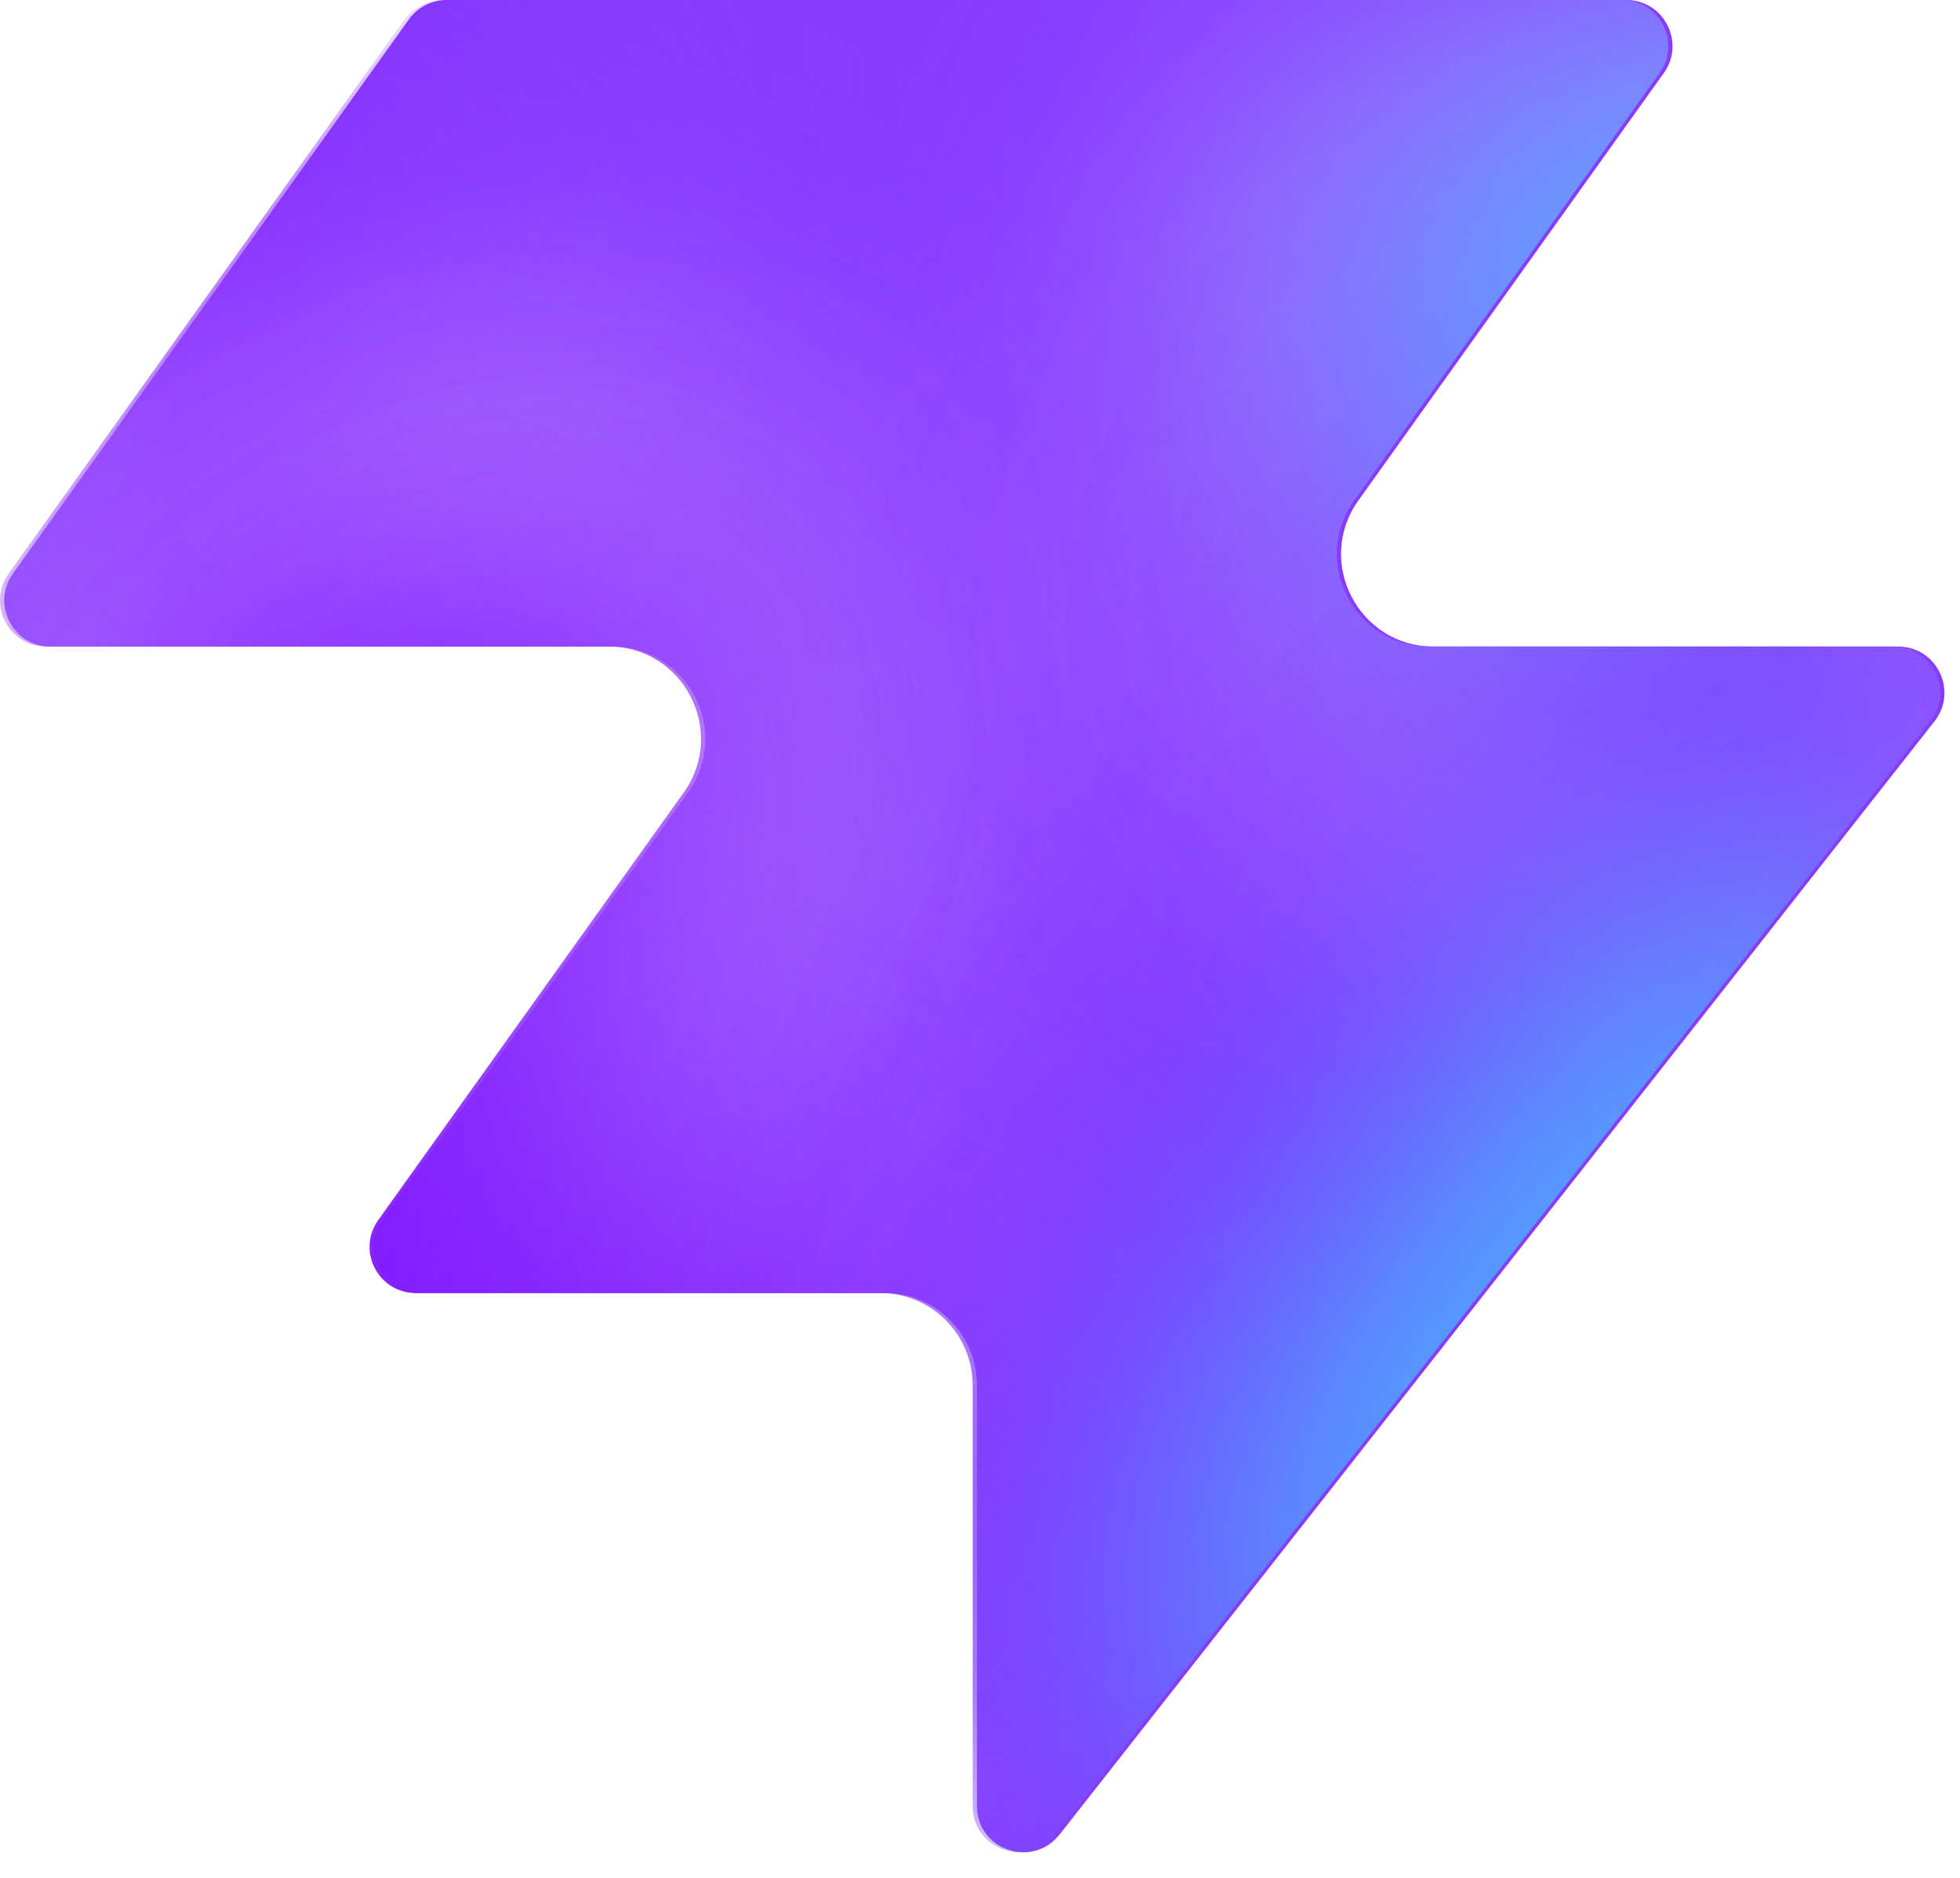
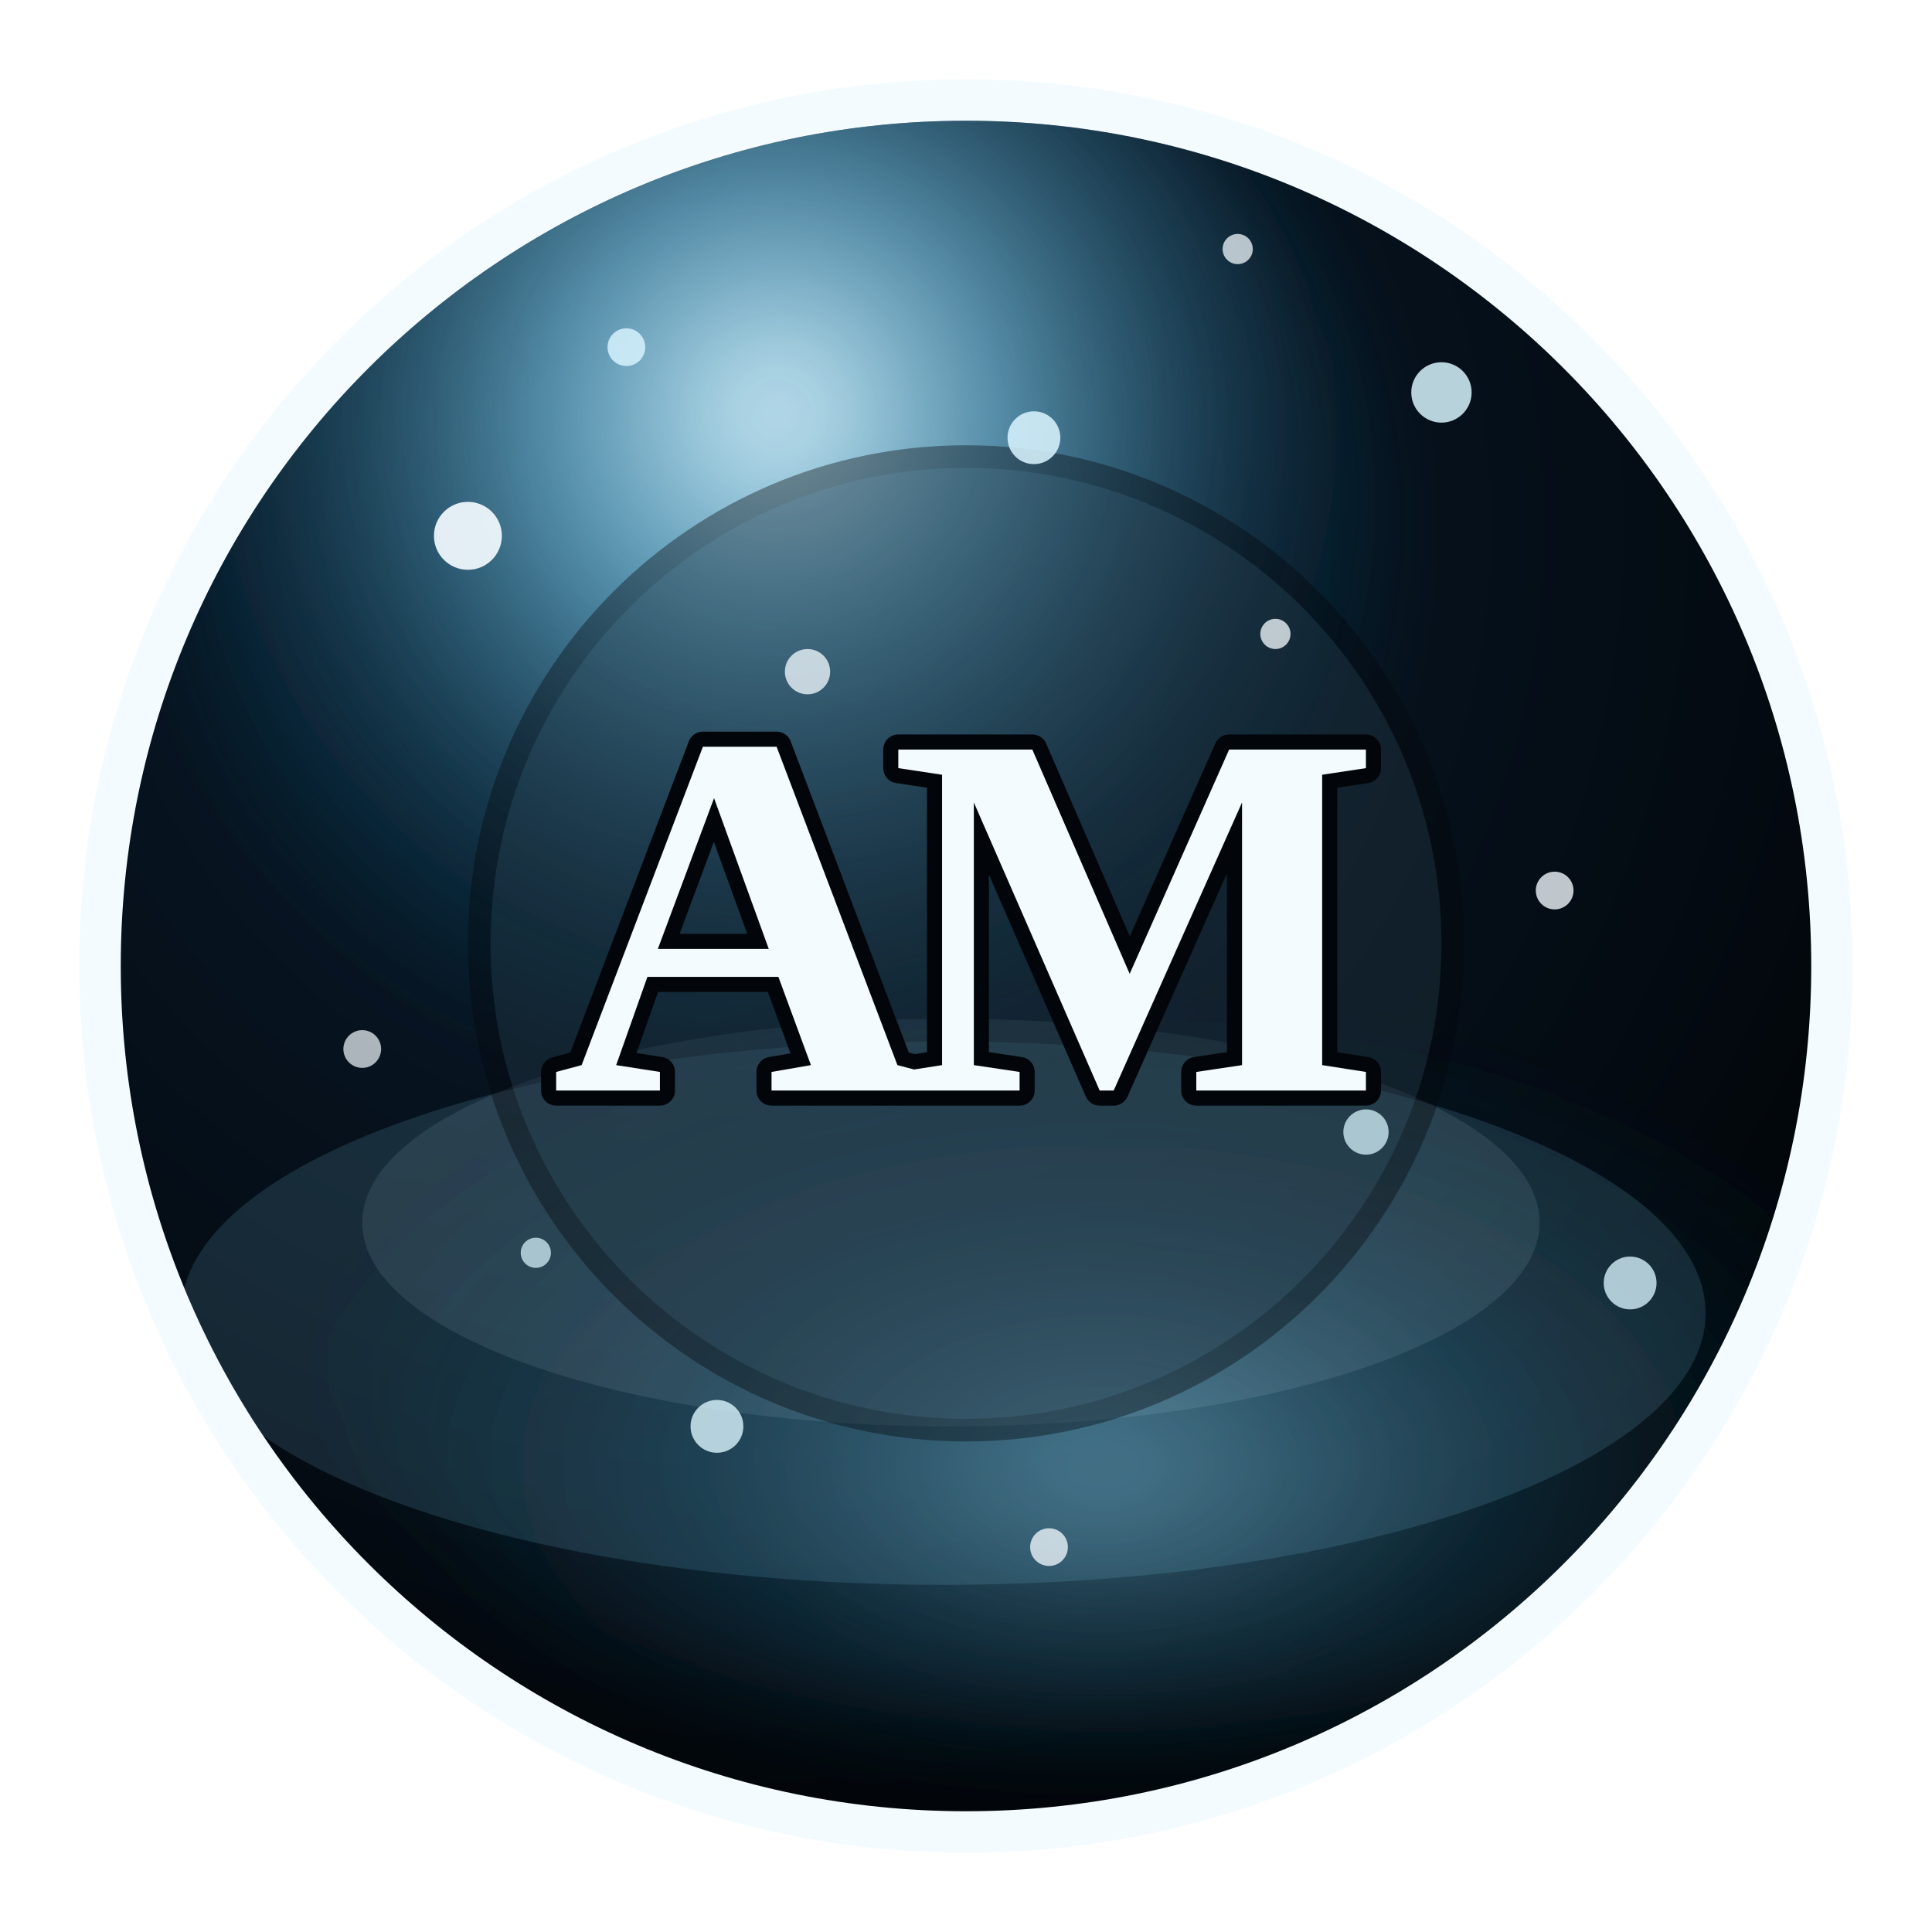
- <svg xmlns="http://www.w3.org/2000/svg" width="48" height="46" fill="none" viewBox="0 0 48 46">
-   <path fill="#863bff" d="M25.946 44.938c-.664.845-2.021.375-2.021-.698V33.937a2.26 2.26 0 0 0-2.262-2.262H10.287c-.92 0-1.456-1.04-.92-1.788l7.48-10.471c1.07-1.497 0-3.578-1.842-3.578H1.237c-.92 0-1.456-1.04-.92-1.788L10.013.474c.214-.297.556-.474.92-.474h28.894c.92 0 1.456 1.04.92 1.788l-7.48 10.471c-1.07 1.498 0 3.579 1.842 3.579h11.377c.943 0 1.473 1.088.89 1.83L25.947 44.94z" style="fill:#863bff;fill:color(display-p3 .525 .23 1);fill-opacity:1" />
-   <mask id="a" width="48" height="46" x="0" y="0" maskUnits="userSpaceOnUse" style="mask-type:alpha">
-     <path fill="#000" d="M25.842 44.938c-.664.844-2.021.375-2.021-.698V33.937a2.26 2.26 0 0 0-2.262-2.262H10.183c-.92 0-1.456-1.04-.92-1.788l7.48-10.471c1.07-1.498 0-3.579-1.842-3.579H1.133c-.92 0-1.456-1.04-.92-1.787L9.91.473c.214-.297.556-.474.92-.474h28.894c.92 0 1.456 1.04.92 1.788l-7.48 10.471c-1.07 1.498 0 3.578 1.842 3.578h11.377c.943 0 1.473 1.088.89 1.832L25.843 44.94z" style="fill:#000;fill-opacity:1" />
-   </mask>
-   <g mask="url(#a)">
-     <g filter="url(#b)">
-       <ellipse cx="5.508" cy="14.704" fill="#ede6ff" rx="5.508" ry="14.704" style="fill:#ede6ff;fill:color(display-p3 .927 .903 1);fill-opacity:1" transform="matrix(.00324 1 1 -.00324 -4.47 31.516)" />
-     </g>
-     <g filter="url(#c)">
-       <ellipse cx="10.399" cy="29.851" fill="#ede6ff" rx="10.399" ry="29.851" style="fill:#ede6ff;fill:color(display-p3 .927 .903 1);fill-opacity:1" transform="matrix(.00324 1 1 -.00324 -39.328 7.883)" />
-     </g>
-     <g filter="url(#d)">
-       <ellipse cx="5.508" cy="30.487" fill="#7e14ff" rx="5.508" ry="30.487" style="fill:#7e14ff;fill:color(display-p3 .492 .077 1);fill-opacity:1" transform="rotate(89.814 -25.913 -14.639)scale(1 -1)" />
-     </g>
-     <g filter="url(#e)">
-       <ellipse cx="5.508" cy="30.599" fill="#7e14ff" rx="5.508" ry="30.599" style="fill:#7e14ff;fill:color(display-p3 .492 .077 1);fill-opacity:1" transform="rotate(89.814 -32.644 -3.334)scale(1 -1)" />
-     </g>
-     <g filter="url(#f)">
-       <ellipse cx="5.508" cy="30.599" fill="#7e14ff" rx="5.508" ry="30.599" style="fill:#7e14ff;fill:color(display-p3 .492 .077 1);fill-opacity:1" transform="matrix(.00324 1 1 -.00324 -34.34 30.47)" />
-     </g>
-     <g filter="url(#g)">
-       <ellipse cx="14.072" cy="22.078" fill="#ede6ff" rx="14.072" ry="22.078" style="fill:#ede6ff;fill:color(display-p3 .927 .903 1);fill-opacity:1" transform="rotate(93.35 24.506 48.493)scale(-1 1)" />
-     </g>
-     <g filter="url(#h)">
-       <ellipse cx="3.47" cy="21.501" fill="#7e14ff" rx="3.47" ry="21.501" style="fill:#7e14ff;fill:color(display-p3 .492 .077 1);fill-opacity:1" transform="rotate(89.009 28.708 47.59)scale(-1 1)" />
-     </g>
-     <g filter="url(#i)">
-       <ellipse cx="3.47" cy="21.501" fill="#7e14ff" rx="3.47" ry="21.501" style="fill:#7e14ff;fill:color(display-p3 .492 .077 1);fill-opacity:1" transform="rotate(89.009 28.708 47.59)scale(-1 1)" />
-     </g>
-     <g filter="url(#j)">
-       <ellipse cx=".387" cy="8.972" fill="#7e14ff" rx="4.407" ry="29.108" style="fill:#7e14ff;fill:color(display-p3 .492 .077 1);fill-opacity:1" transform="rotate(39.51 .387 8.972)" />
-     </g>
-     <g filter="url(#k)">
-       <ellipse cx="47.523" cy="-6.092" fill="#7e14ff" rx="4.407" ry="29.108" style="fill:#7e14ff;fill:color(display-p3 .492 .077 1);fill-opacity:1" transform="rotate(37.892 47.523 -6.092)" />
-     </g>
-     <g filter="url(#l)">
-       <ellipse cx="41.412" cy="6.333" fill="#47bfff" rx="5.971" ry="9.665" style="fill:#47bfff;fill:color(display-p3 .28 .748 1);fill-opacity:1" transform="rotate(37.892 41.412 6.333)" />
-     </g>
-     <g filter="url(#m)">
-       <ellipse cx="-1.879" cy="38.332" fill="#7e14ff" rx="4.407" ry="29.108" style="fill:#7e14ff;fill:color(display-p3 .492 .077 1);fill-opacity:1" transform="rotate(37.892 -1.88 38.332)" />
-     </g>
-     <g filter="url(#n)">
-       <ellipse cx="-1.879" cy="38.332" fill="#7e14ff" rx="4.407" ry="29.108" style="fill:#7e14ff;fill:color(display-p3 .492 .077 1);fill-opacity:1" transform="rotate(37.892 -1.88 38.332)" />
-     </g>
-     <g filter="url(#o)">
-       <ellipse cx="35.651" cy="29.907" fill="#7e14ff" rx="4.407" ry="29.108" style="fill:#7e14ff;fill:color(display-p3 .492 .077 1);fill-opacity:1" transform="rotate(37.892 35.651 29.907)" />
-     </g>
-     <g filter="url(#p)">
-       <ellipse cx="38.418" cy="32.4" fill="#47bfff" rx="5.971" ry="15.297" style="fill:#47bfff;fill:color(display-p3 .28 .748 1);fill-opacity:1" transform="rotate(37.892 38.418 32.4)" />
-     </g>
+ <svg xmlns="http://www.w3.org/2000/svg" width="512" height="512" viewBox="0 0 512 512" role="img" aria-labelledby="title desc">
+   <defs>
+     <radialGradient id="lakeBase" cx="35%" cy="24%" r="76%">
+       <stop offset="0%" stop-color="#14364a" />
+       <stop offset="42%" stop-color="#071421" />
+       <stop offset="100%" stop-color="#02060a" />
+     </radialGradient>
+     <radialGradient id="frostGlow" cx="50%" cy="38%" r="58%">
+       <stop offset="0%" stop-color="#d9f5ff" stop-opacity="0.96" />
+       <stop offset="33%" stop-color="#87dbff" stop-opacity="0.56" />
+       <stop offset="76%" stop-color="#1f6b8d" stop-opacity="0.18" />
+       <stop offset="100%" stop-color="#1f6b8d" stop-opacity="0" />
+     </radialGradient>
+     <radialGradient id="lakeSheen" cx="50%" cy="70%" r="56%">
+       <stop offset="0%" stop-color="#87dbff" stop-opacity="0.48" />
+       <stop offset="48%" stop-color="#1f6b8d" stop-opacity="0.26" />
+       <stop offset="100%" stop-color="#102f42" stop-opacity="0" />
+     </radialGradient>
+     <linearGradient id="rim" x1="136" x2="376" y1="72" y2="440">
+       <stop offset="0%" stop-color="#f3fbff" />
+       <stop offset="42%" stop-color="#87dbff" />
+       <stop offset="100%" stop-color="#24485c" />
+     </linearGradient>
+     <filter id="softBlur" x="-20%" y="-20%" width="140%" height="140%">
+       <feGaussianBlur stdDeviation="12" />
+     </filter>
+     <clipPath id="circleClip">
+       <circle cx="256" cy="256" r="224" />
+     </clipPath>
+   </defs>
+   <circle cx="256" cy="256" r="235" fill="url(#rim)" opacity="0.95" />
+   <circle cx="256" cy="256" r="224" fill="url(#lakeBase)" />
+   <g clip-path="url(#circleClip)">
+     <circle cx="206" cy="148" r="158" fill="url(#frostGlow)" filter="url(#softBlur)" />
+     <ellipse cx="292" cy="342" rx="210" ry="116" fill="url(#lakeSheen)" filter="url(#softBlur)" />
+     <ellipse cx="252" cy="324" rx="156" ry="54" fill="#d9f5ff" opacity="0.1" />
+     <ellipse cx="250" cy="348" rx="202" ry="72" fill="#87dbff" opacity="0.14" />
+     <circle cx="256" cy="250" r="132" fill="#02060a" opacity="0.38" />
+     <circle cx="256" cy="250" r="126" fill="#87dbff" opacity="0.1" />
+     <text x="256" y="289" fill="#f3fbff" stroke="#02060a" stroke-linejoin="round" stroke-width="8" font-family="Georgia, 'Times New Roman', serif" font-size="138" font-weight="700" letter-spacing="-10" paint-order="stroke fill" text-anchor="middle">AM</text>
+     <circle cx="124" cy="142" r="9" fill="#f3fbff" opacity="0.92" />
+     <circle cx="166" cy="92" r="5" fill="#d9f5ff" opacity="0.82" />
+     <circle cx="214" cy="178" r="6" fill="#f3fbff" opacity="0.76" />
+     <circle cx="274" cy="116" r="7" fill="#d9f5ff" opacity="0.86" />
+     <circle cx="338" cy="168" r="4" fill="#f3fbff" opacity="0.76" />
+     <circle cx="382" cy="104" r="8" fill="#d9f5ff" opacity="0.84" />
+     <circle cx="412" cy="236" r="5" fill="#f3fbff" opacity="0.78" />
+     <circle cx="362" cy="300" r="6" fill="#d9f5ff" opacity="0.74" />
+     <circle cx="278" cy="410" r="5" fill="#f3fbff" opacity="0.76" />
+     <circle cx="190" cy="378" r="7" fill="#d9f5ff" opacity="0.8" />
+     <circle cx="96" cy="278" r="5" fill="#f3fbff" opacity="0.7" />
+     <circle cx="142" cy="332" r="4" fill="#d9f5ff" opacity="0.72" />
+     <circle cx="328" cy="66" r="4" fill="#f3fbff" opacity="0.74" />
+     <circle cx="432" cy="340" r="7" fill="#d9f5ff" opacity="0.78" />
  </g>
-   <defs>
-     <filter id="b" width="60.045" height="41.654" x="-19.77" y="16.149" color-interpolation-filters="sRGB" filterUnits="userSpaceOnUse">
-       <feFlood flood-opacity="0" result="BackgroundImageFix" />
-       <feBlend in="SourceGraphic" in2="BackgroundImageFix" result="shape" />
-       <feGaussianBlur result="effect1_foregroundBlur_2002_17158" stdDeviation="7.659" />
-     </filter>
-     <filter id="c" width="90.34" height="51.437" x="-54.613" y="-7.533" color-interpolation-filters="sRGB" filterUnits="userSpaceOnUse">
-       <feFlood flood-opacity="0" result="BackgroundImageFix" />
-       <feBlend in="SourceGraphic" in2="BackgroundImageFix" result="shape" />
-       <feGaussianBlur result="effect1_foregroundBlur_2002_17158" stdDeviation="7.659" />
-     </filter>
-     <filter id="d" width="79.355" height="29.4" x="-49.64" y="2.03" color-interpolation-filters="sRGB" filterUnits="userSpaceOnUse">
-       <feFlood flood-opacity="0" result="BackgroundImageFix" />
-       <feBlend in="SourceGraphic" in2="BackgroundImageFix" result="shape" />
-       <feGaussianBlur result="effect1_foregroundBlur_2002_17158" stdDeviation="4.596" />
-     </filter>
-     <filter id="e" width="79.579" height="29.4" x="-45.045" y="20.029" color-interpolation-filters="sRGB" filterUnits="userSpaceOnUse">
-       <feFlood flood-opacity="0" result="BackgroundImageFix" />
-       <feBlend in="SourceGraphic" in2="BackgroundImageFix" result="shape" />
-       <feGaussianBlur result="effect1_foregroundBlur_2002_17158" stdDeviation="4.596" />
-     </filter>
-     <filter id="f" width="79.579" height="29.4" x="-43.513" y="21.178" color-interpolation-filters="sRGB" filterUnits="userSpaceOnUse">
-       <feFlood flood-opacity="0" result="BackgroundImageFix" />
-       <feBlend in="SourceGraphic" in2="BackgroundImageFix" result="shape" />
-       <feGaussianBlur result="effect1_foregroundBlur_2002_17158" stdDeviation="4.596" />
-     </filter>
-     <filter id="g" width="74.749" height="58.852" x="15.756" y="-17.901" color-interpolation-filters="sRGB" filterUnits="userSpaceOnUse">
-       <feFlood flood-opacity="0" result="BackgroundImageFix" />
-       <feBlend in="SourceGraphic" in2="BackgroundImageFix" result="shape" />
-       <feGaussianBlur result="effect1_foregroundBlur_2002_17158" stdDeviation="7.659" />
-     </filter>
-     <filter id="h" width="61.377" height="25.362" x="23.548" y="2.284" color-interpolation-filters="sRGB" filterUnits="userSpaceOnUse">
-       <feFlood flood-opacity="0" result="BackgroundImageFix" />
-       <feBlend in="SourceGraphic" in2="BackgroundImageFix" result="shape" />
-       <feGaussianBlur result="effect1_foregroundBlur_2002_17158" stdDeviation="4.596" />
-     </filter>
-     <filter id="i" width="61.377" height="25.362" x="23.548" y="2.284" color-interpolation-filters="sRGB" filterUnits="userSpaceOnUse">
-       <feFlood flood-opacity="0" result="BackgroundImageFix" />
-       <feBlend in="SourceGraphic" in2="BackgroundImageFix" result="shape" />
-       <feGaussianBlur result="effect1_foregroundBlur_2002_17158" stdDeviation="4.596" />
-     </filter>
-     <filter id="j" width="56.045" height="63.649" x="-27.636" y="-22.853" color-interpolation-filters="sRGB" filterUnits="userSpaceOnUse">
-       <feFlood flood-opacity="0" result="BackgroundImageFix" />
-       <feBlend in="SourceGraphic" in2="BackgroundImageFix" result="shape" />
-       <feGaussianBlur result="effect1_foregroundBlur_2002_17158" stdDeviation="4.596" />
-     </filter>
-     <filter id="k" width="54.814" height="64.646" x="20.116" y="-38.415" color-interpolation-filters="sRGB" filterUnits="userSpaceOnUse">
-       <feFlood flood-opacity="0" result="BackgroundImageFix" />
-       <feBlend in="SourceGraphic" in2="BackgroundImageFix" result="shape" />
-       <feGaussianBlur result="effect1_foregroundBlur_2002_17158" stdDeviation="4.596" />
-     </filter>
-     <filter id="l" width="33.541" height="35.313" x="24.641" y="-11.323" color-interpolation-filters="sRGB" filterUnits="userSpaceOnUse">
-       <feFlood flood-opacity="0" result="BackgroundImageFix" />
-       <feBlend in="SourceGraphic" in2="BackgroundImageFix" result="shape" />
-       <feGaussianBlur result="effect1_foregroundBlur_2002_17158" stdDeviation="4.596" />
-     </filter>
-     <filter id="m" width="54.814" height="64.646" x="-29.286" y="6.009" color-interpolation-filters="sRGB" filterUnits="userSpaceOnUse">
-       <feFlood flood-opacity="0" result="BackgroundImageFix" />
-       <feBlend in="SourceGraphic" in2="BackgroundImageFix" result="shape" />
-       <feGaussianBlur result="effect1_foregroundBlur_2002_17158" stdDeviation="4.596" />
-     </filter>
-     <filter id="n" width="54.814" height="64.646" x="-29.286" y="6.009" color-interpolation-filters="sRGB" filterUnits="userSpaceOnUse">
-       <feFlood flood-opacity="0" result="BackgroundImageFix" />
-       <feBlend in="SourceGraphic" in2="BackgroundImageFix" result="shape" />
-       <feGaussianBlur result="effect1_foregroundBlur_2002_17158" stdDeviation="4.596" />
-     </filter>
-     <filter id="o" width="54.814" height="64.646" x="8.244" y="-2.416" color-interpolation-filters="sRGB" filterUnits="userSpaceOnUse">
-       <feFlood flood-opacity="0" result="BackgroundImageFix" />
-       <feBlend in="SourceGraphic" in2="BackgroundImageFix" result="shape" />
-       <feGaussianBlur result="effect1_foregroundBlur_2002_17158" stdDeviation="4.596" />
-     </filter>
-     <filter id="p" width="39.409" height="43.623" x="18.713" y="10.588" color-interpolation-filters="sRGB" filterUnits="userSpaceOnUse">
-       <feFlood flood-opacity="0" result="BackgroundImageFix" />
-       <feBlend in="SourceGraphic" in2="BackgroundImageFix" result="shape" />
-       <feGaussianBlur result="effect1_foregroundBlur_2002_17158" stdDeviation="4.596" />
-     </filter>
-   </defs>
</svg>
